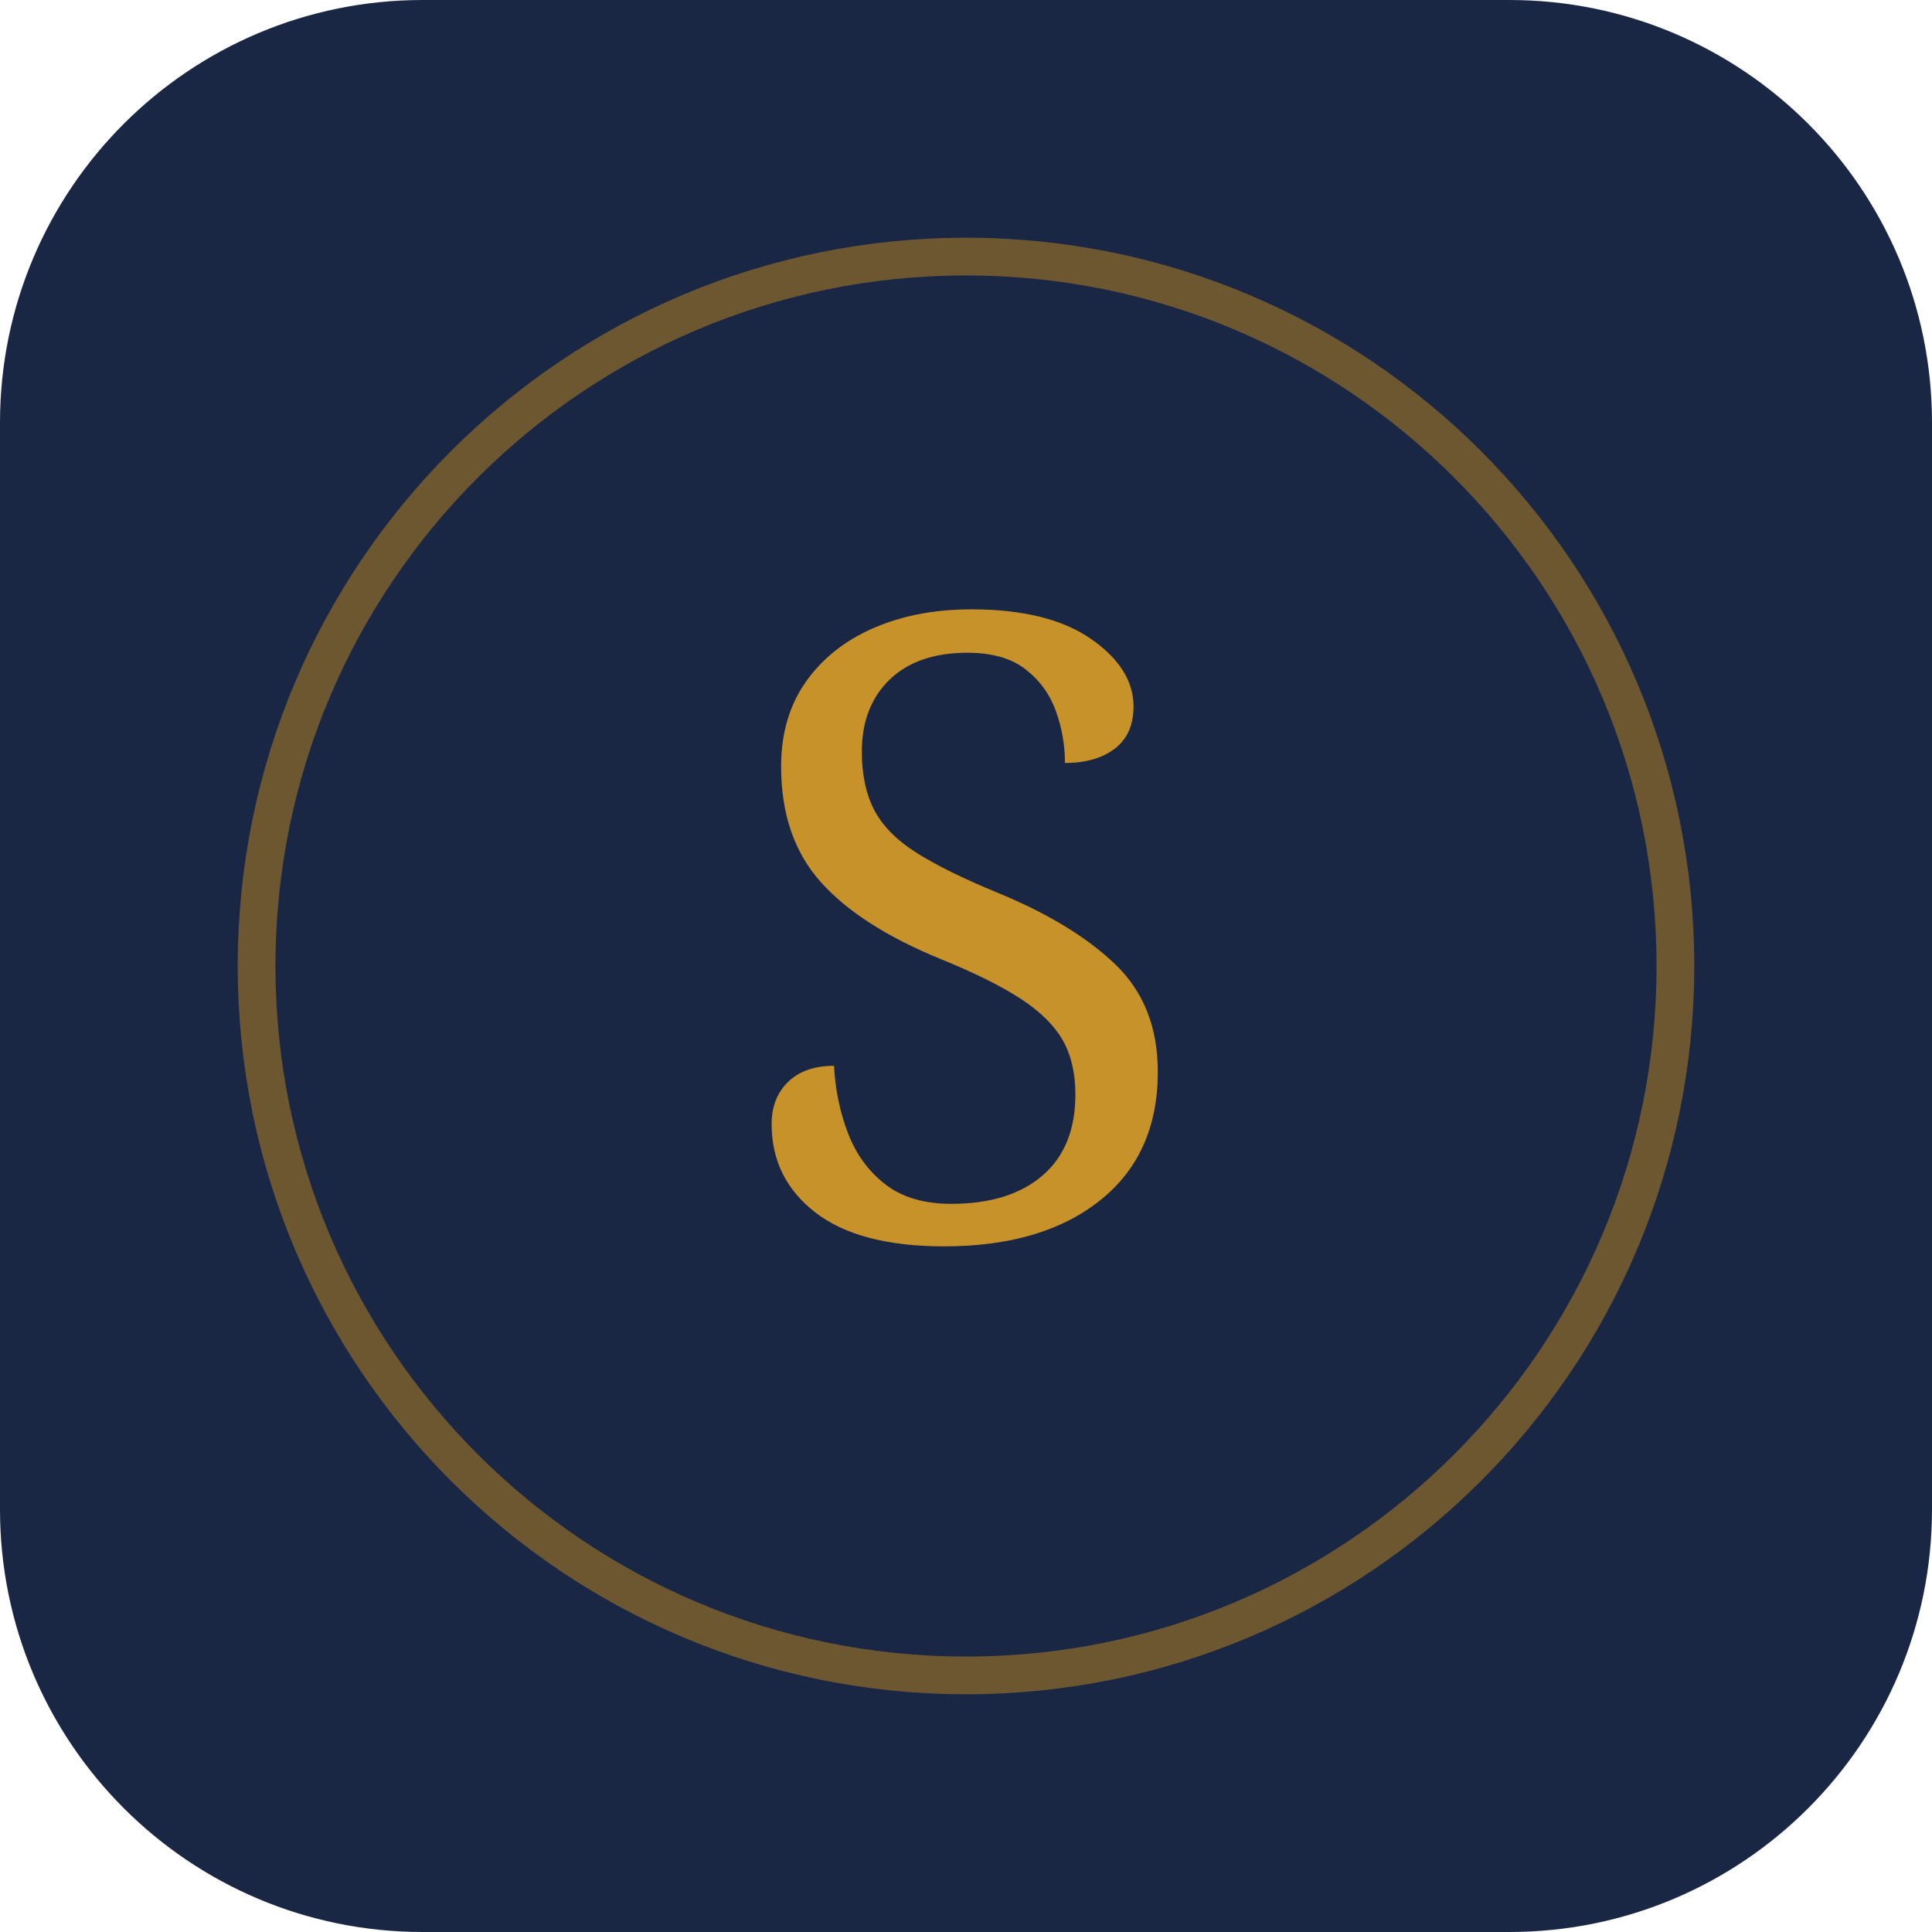
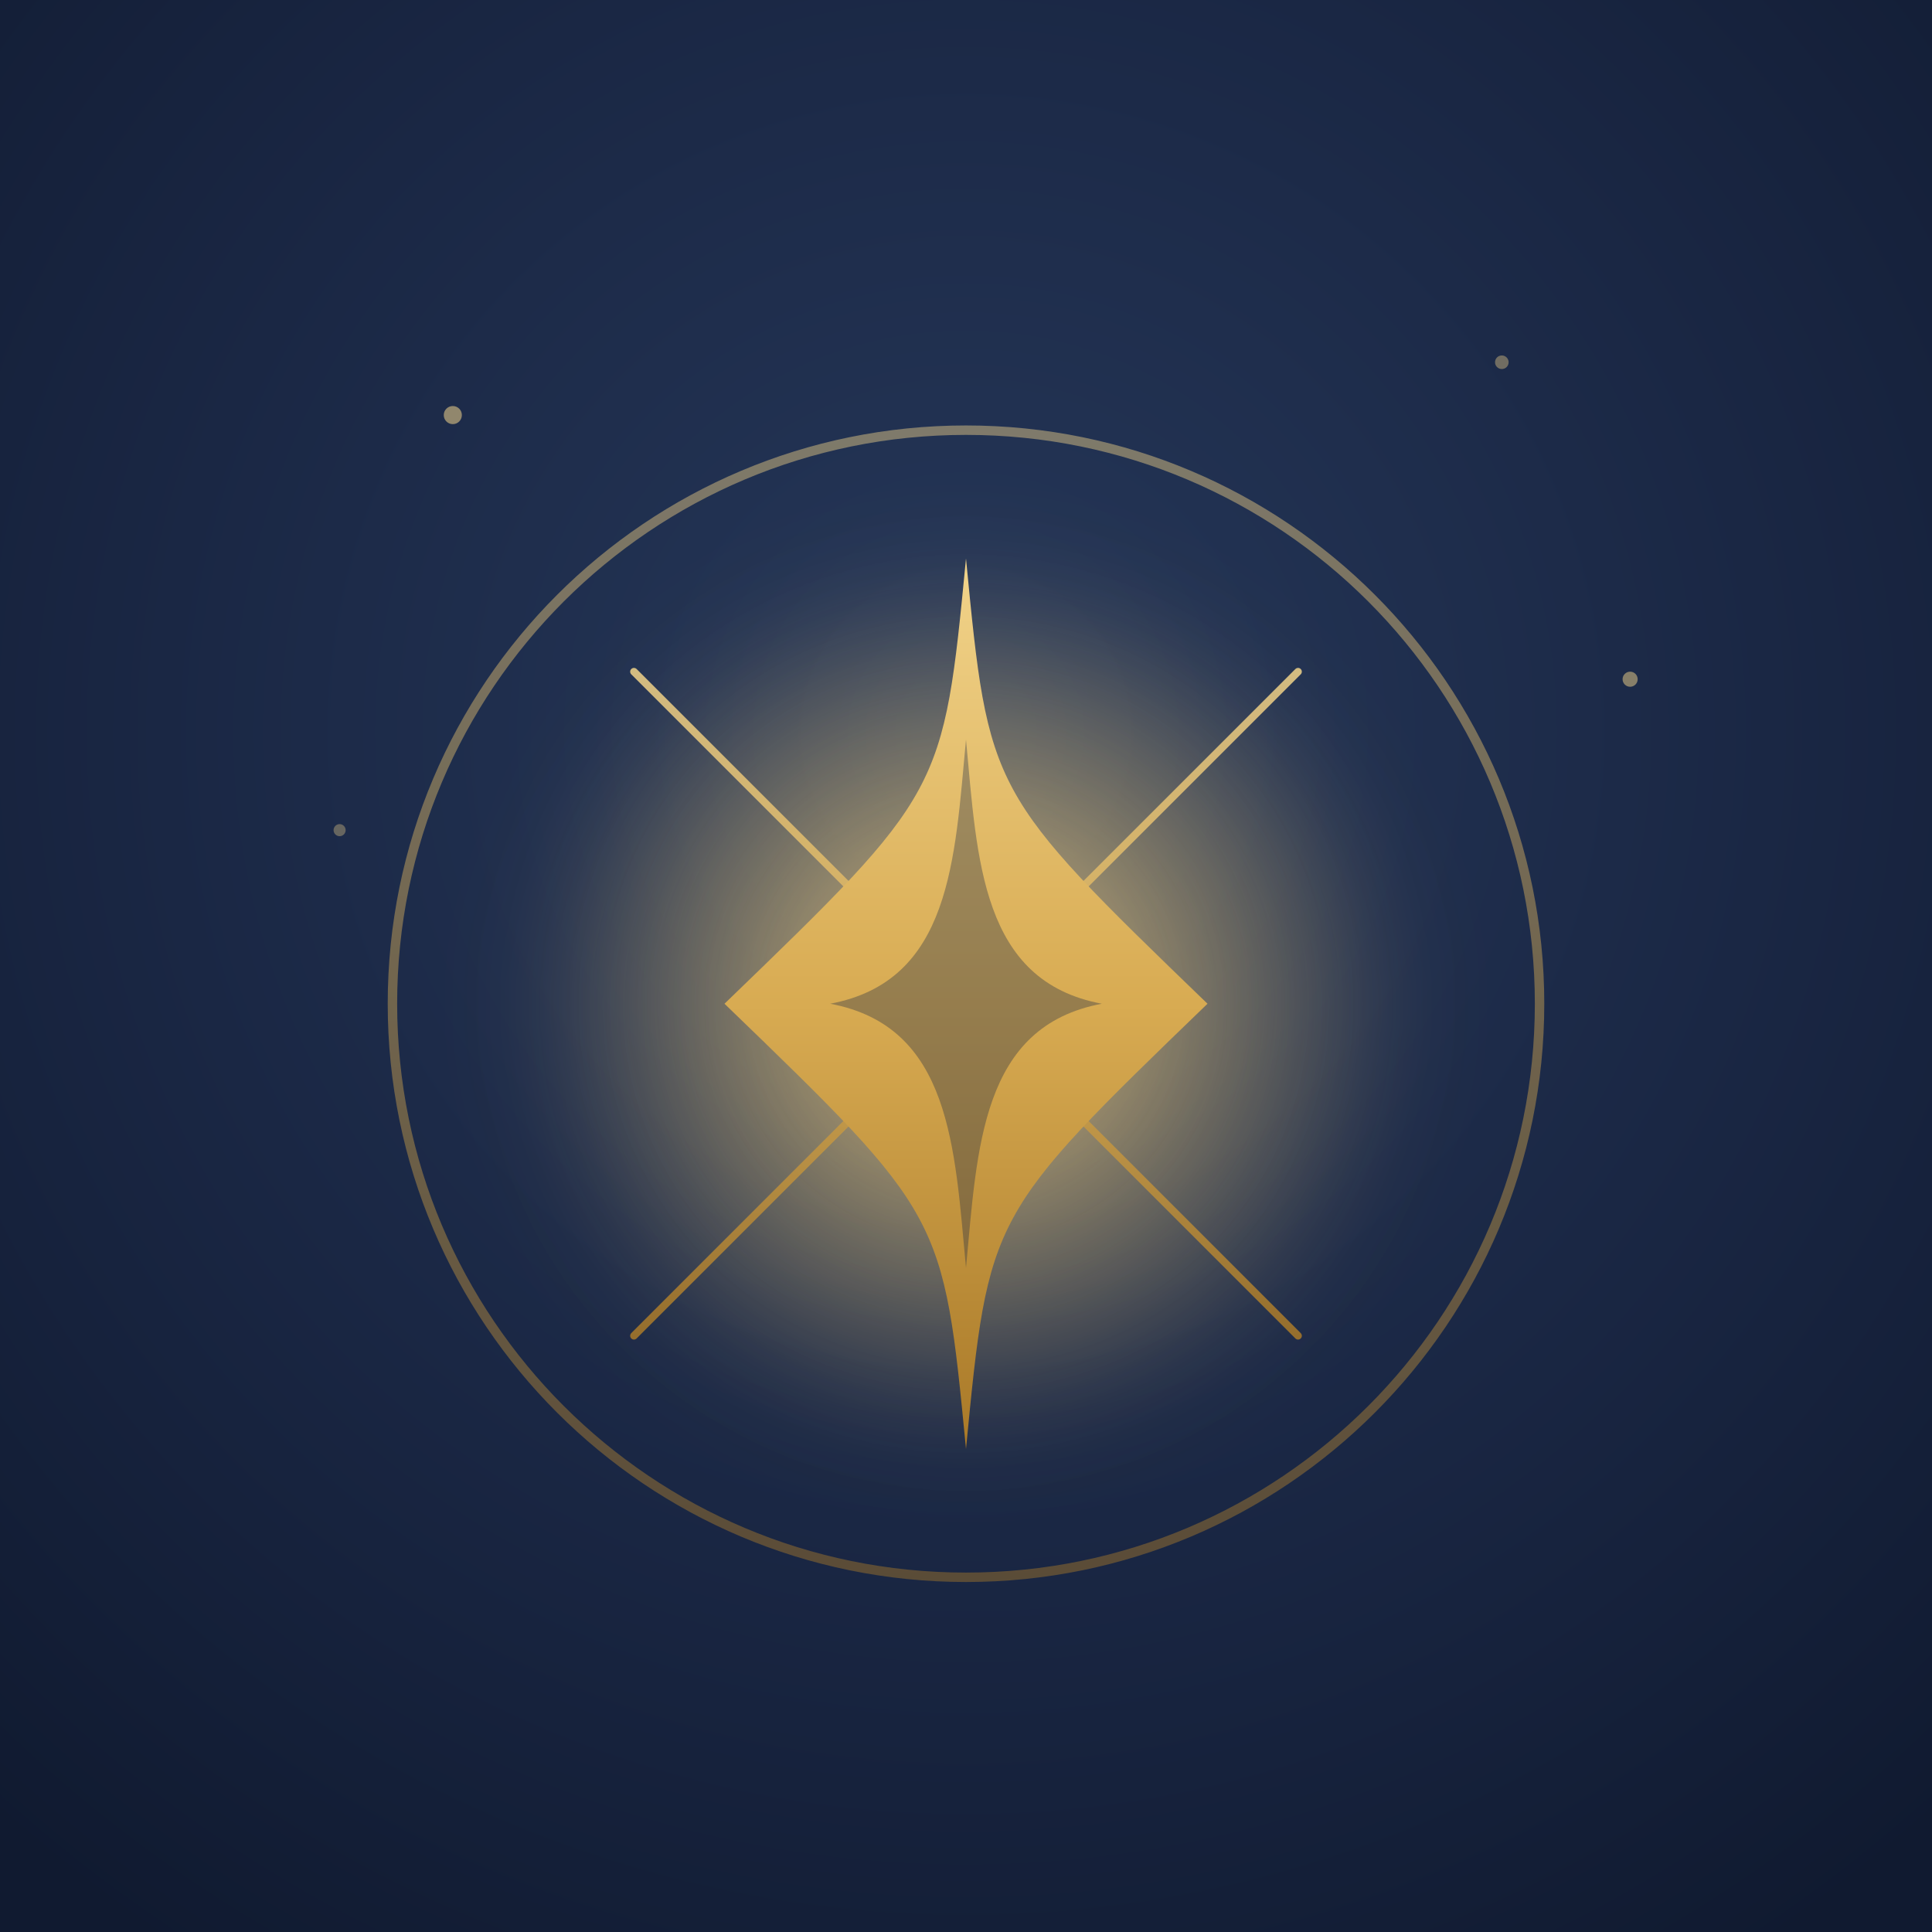
- <svg xmlns="http://www.w3.org/2000/svg" width="512" height="512" viewBox="0 0 512 512">
-   <rect width="512" height="512" rx="112" fill="#1a2744" />
-   <circle cx="256" cy="256" r="188" fill="none" stroke="#b07d20" stroke-width="10" opacity=".55" />
-   <text x="256" y="328" text-anchor="middle" font-family="Cinzel, Georgia, serif" font-size="230" fill="#c8922a">S</text>
+ <svg xmlns="http://www.w3.org/2000/svg" viewBox="0 0 512 512" width="512" height="512">
+   <defs>
+     <radialGradient id="bg" cx="50%" cy="38%" r="75%">
+       <stop offset="0" stop-color="#26385a" />
+       <stop offset="55%" stop-color="#1a2744" />
+       <stop offset="100%" stop-color="#101a30" />
+     </radialGradient>
+     <radialGradient id="glow" cx="50%" cy="50%" r="50%">
+       <stop offset="0" stop-color="#f3cf7e" stop-opacity="0.9" />
+       <stop offset="100%" stop-color="#f3cf7e" stop-opacity="0" />
+     </radialGradient>
+     <linearGradient id="gold" x1="0" y1="0" x2="0" y2="1">
+       <stop offset="0" stop-color="#f1d38a" />
+       <stop offset="0.5" stop-color="#d8ab52" />
+       <stop offset="1" stop-color="#a97928" />
+     </linearGradient>
+     <filter id="blur" x="-60%" y="-60%" width="220%" height="220%">
+       <feGaussianBlur stdDeviation="14" />
+     </filter>
+   </defs>
+   <rect width="512" height="512" fill="url(#bg)" />
+   <circle cx="120" cy="110" r="2.4" fill="#f1d38a" opacity="0.55" />
+   <circle cx="398" cy="96" r="1.8" fill="#f1d38a" opacity="0.4" />
+   <circle cx="432" cy="180" r="2" fill="#f1d38a" opacity="0.5" />
+   <circle cx="90" cy="220" r="1.6" fill="#f1d38a" opacity="0.35" />
+   <circle cx="256" cy="266" r="118" fill="url(#glow)" filter="url(#blur)" />
+   <g stroke="url(#gold)" stroke-linecap="round" opacity="0.85">
+     <line x1="256" y1="140" x2="256" y2="392" stroke-width="3.5" />
+     <line x1="130" y1="266" x2="382" y2="266" stroke-width="3.5" />
+     <line x1="168" y1="178" x2="344" y2="354" stroke-width="2" />
+     <line x1="344" y1="178" x2="168" y2="354" stroke-width="2" />
+   </g>
+   <path d="M256 148            C262 210 262 210 320 266            C262 322 262 322 256 384            C250 322 250 322 192 266            C250 210 250 210 256 148 Z" fill="url(#gold)" />
+   <path d="M256 196            C259 228 260 260 292 266            C260 272 259 304 256 336            C253 304 252 272 220 266            C252 260 253 228 256 196 Z" fill="#1a2744" opacity="0.35" />
+   <circle cx="256" cy="266" r="152" fill="none" stroke="url(#gold)" stroke-width="2.5" opacity="0.45" />
</svg>
